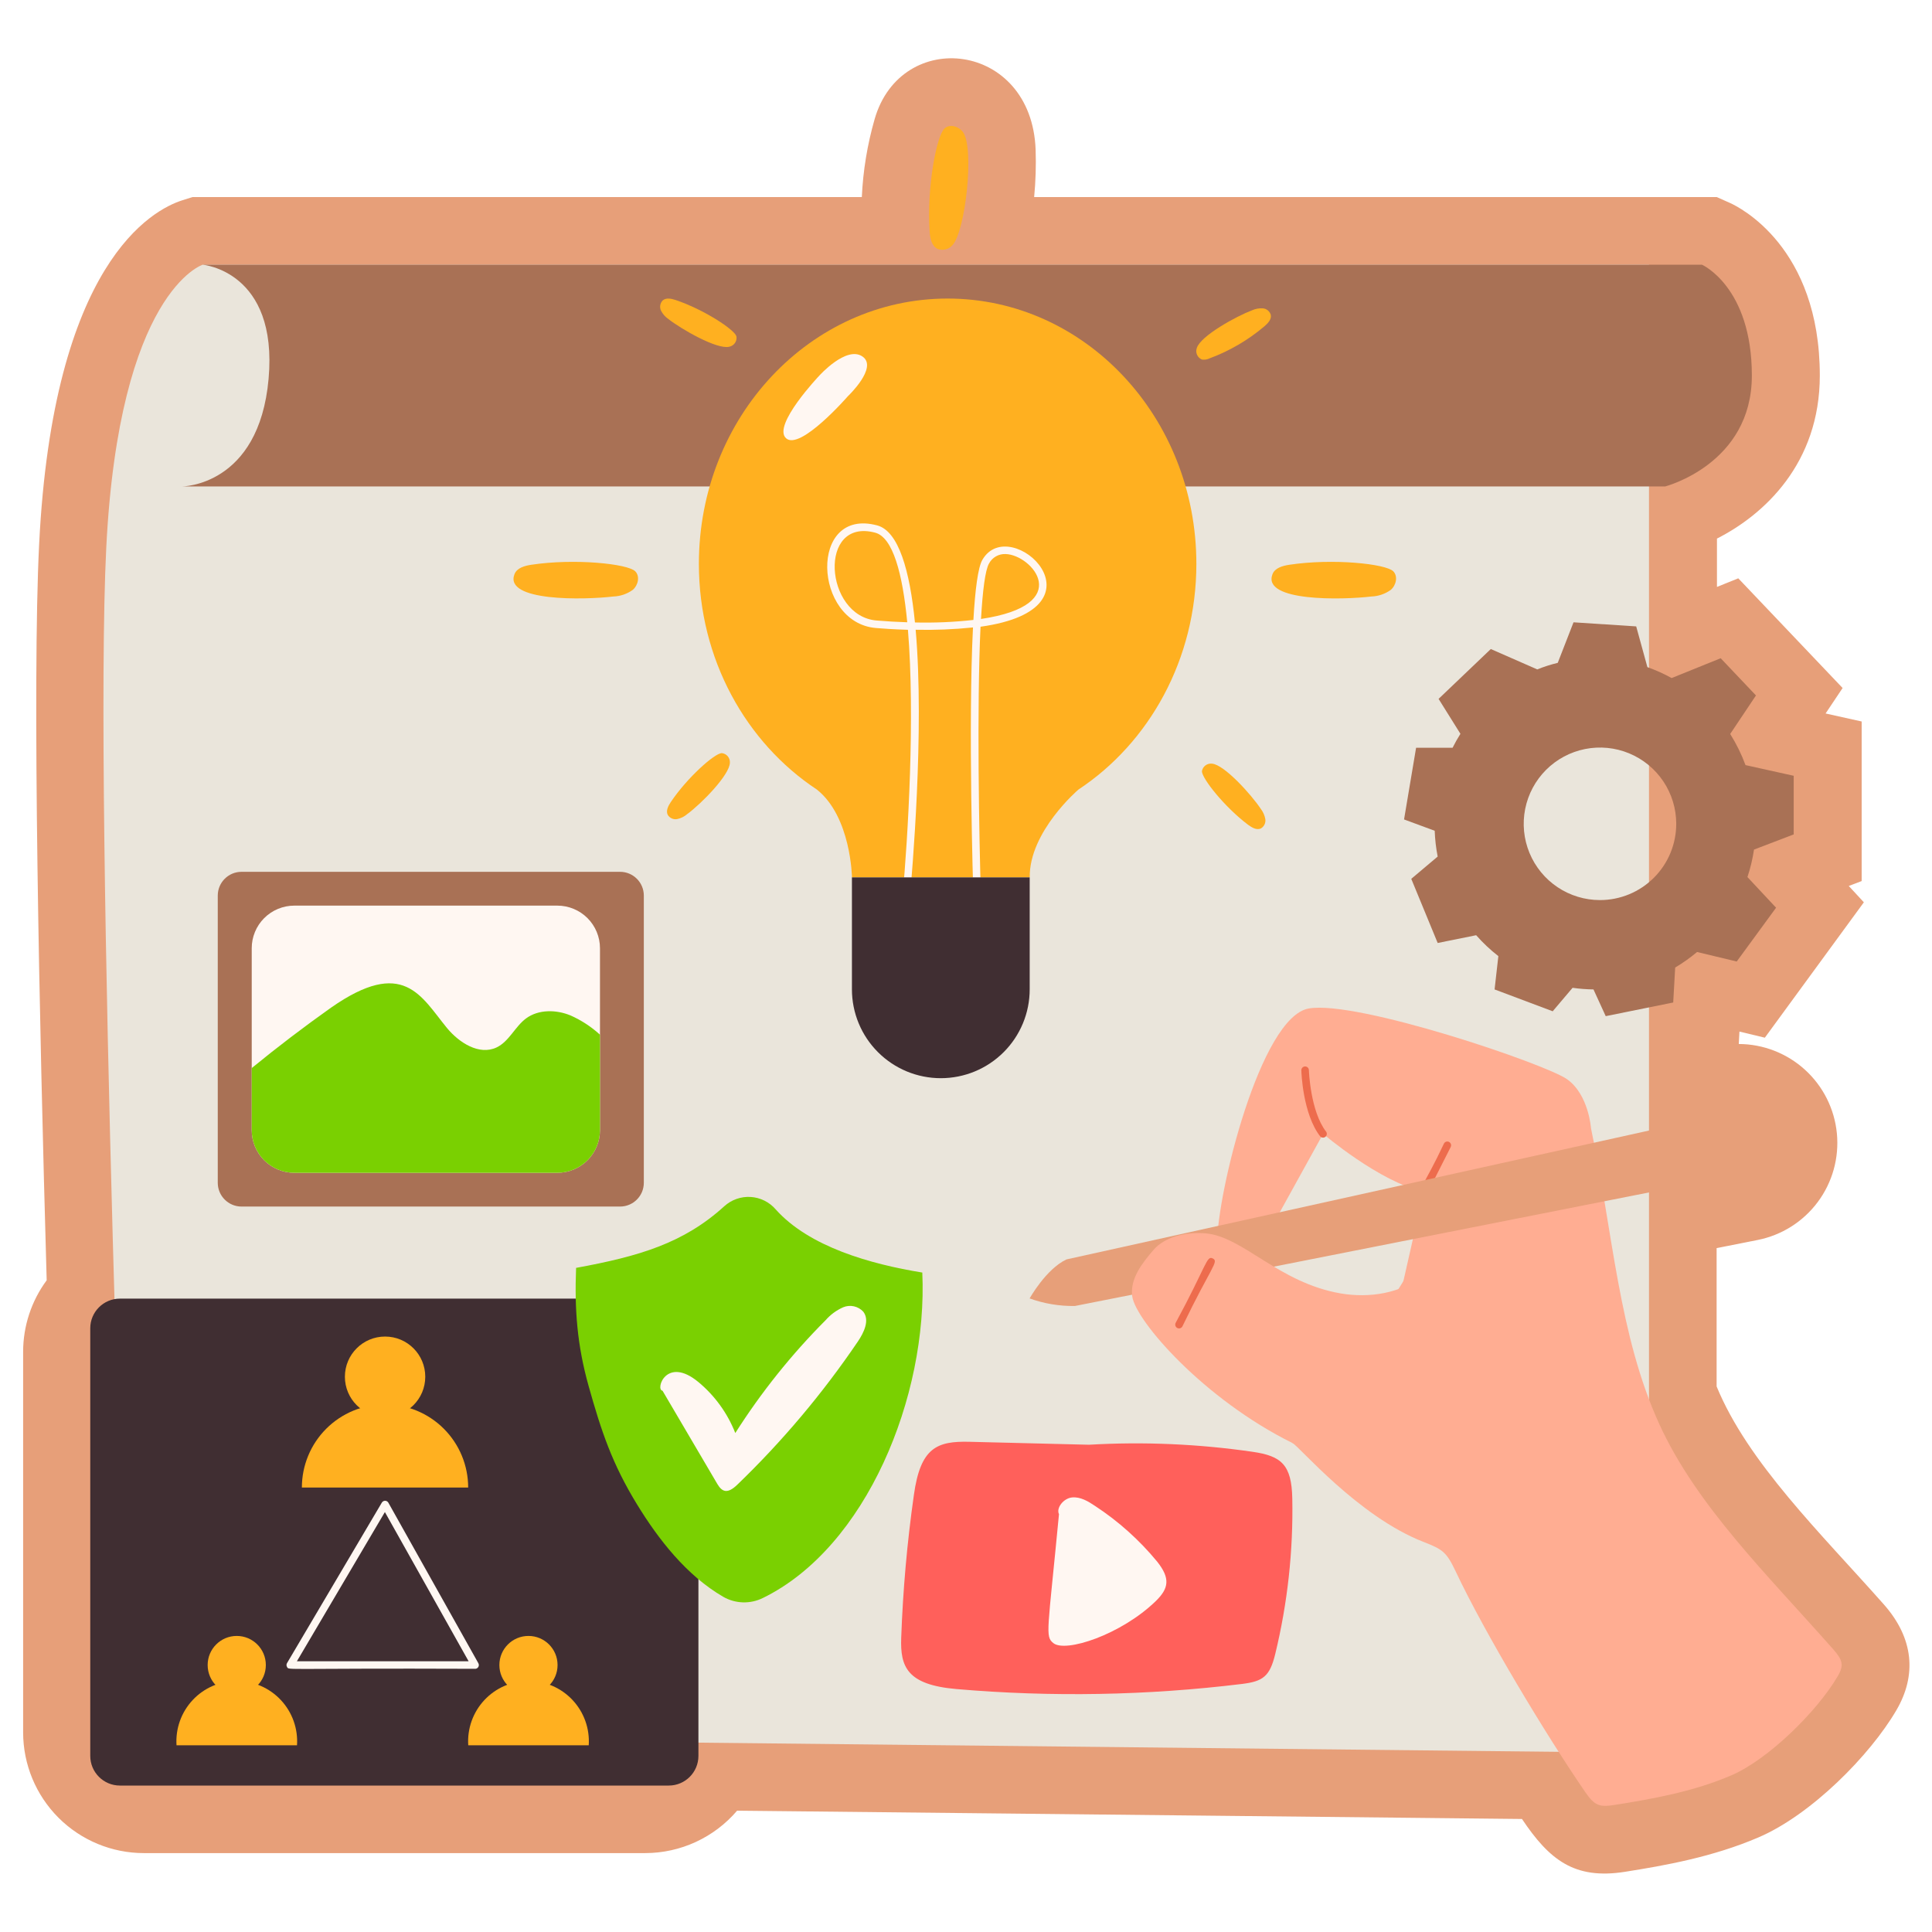
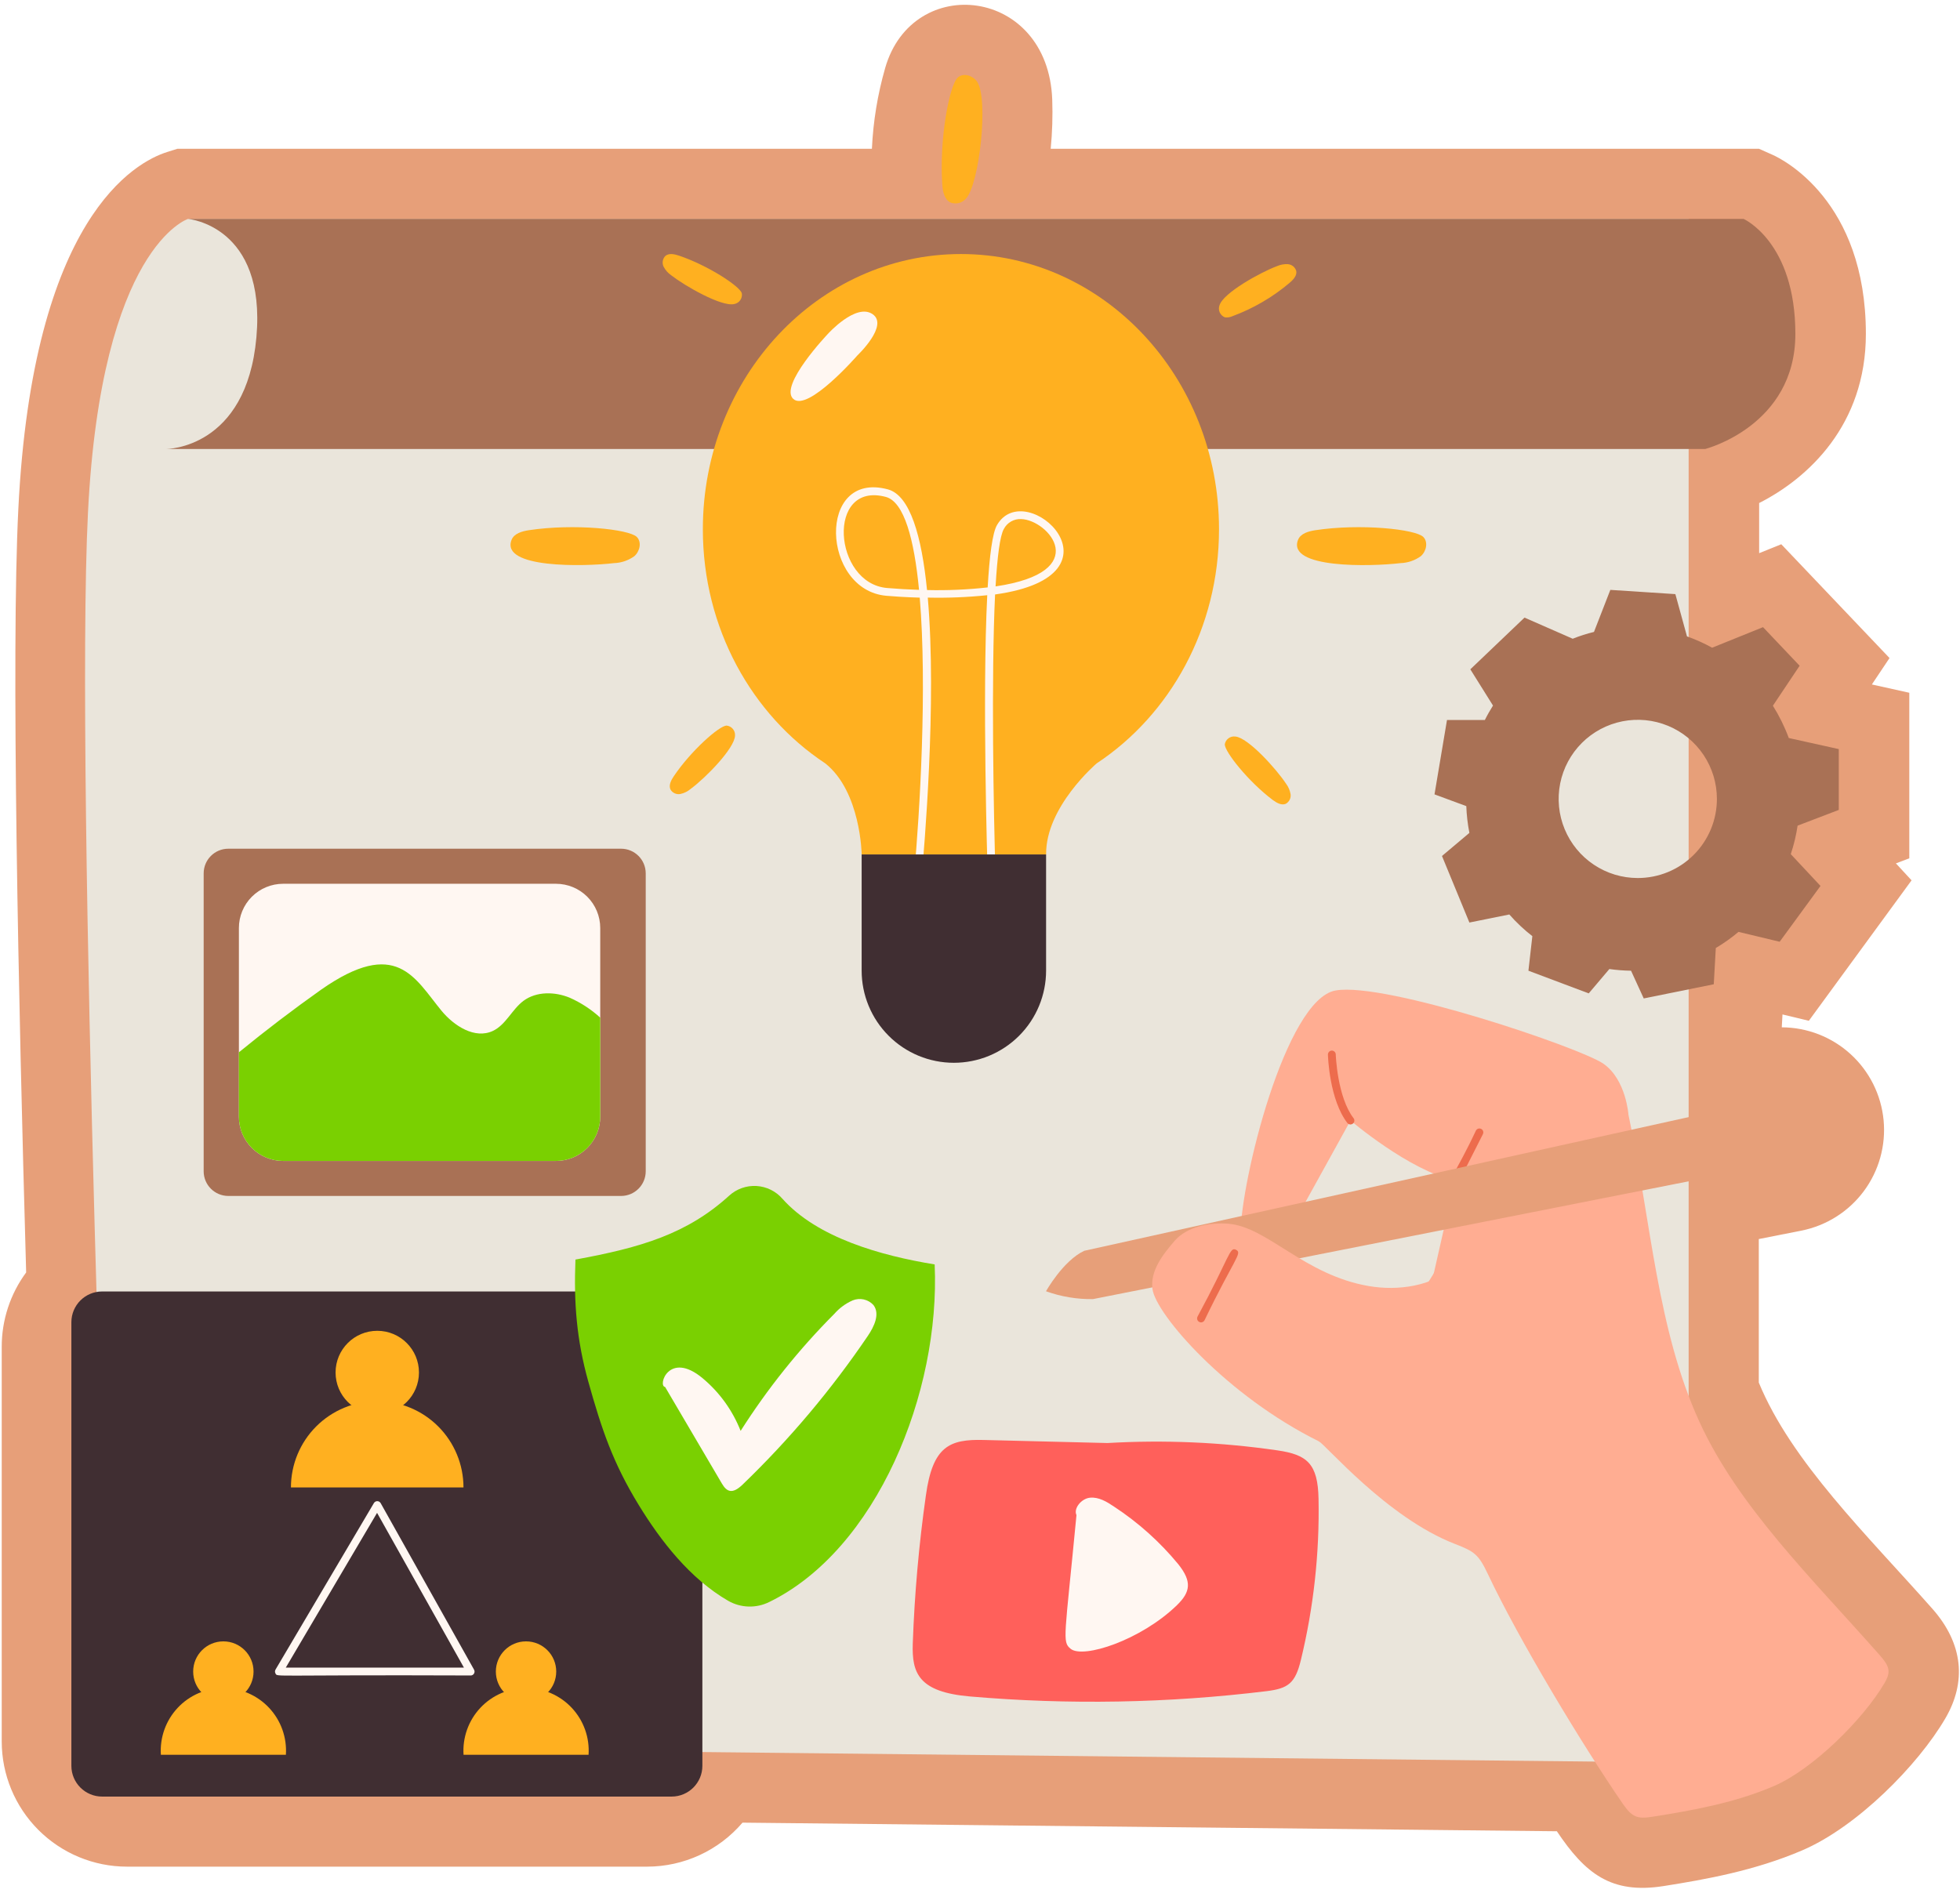
- <svg xmlns="http://www.w3.org/2000/svg" width="360" height="360" viewBox="0 0 360 360" fill="none">
-   <path d="M351.021 298.955C339.251 285.659 325.709 272.545 319.866 258.342V232.566L327.509 231.054C331.994 230.165 335.988 227.642 338.718 223.974C341.447 220.306 342.715 215.754 342.277 211.203C341.839 206.652 339.725 202.426 336.347 199.346C332.968 196.265 328.565 194.55 323.993 194.534L324.12 192.22L328.852 193.359L347.302 168.131L344.489 165.087L346.894 164.173V134.438L340.172 132.947L343.343 128.201L323.902 107.761L319.929 109.364V100.357C328.683 95.927 339.096 86.372 339.096 69.982C339.096 45.992 324.063 38.581 322.348 37.814L319.901 36.724H192.698C192.983 33.785 193.075 30.83 192.973 27.879C192.22 7.692 167.913 5.041 162.977 22.191C161.616 26.925 160.814 31.803 160.587 36.724H35.859L34.01 37.308C28.385 39.08 9.879 48.945 7.291 101.454C5.991 127.329 7.291 189.141 8.698 238.563C5.843 242.432 4.305 247.115 4.31 251.923V322.798C4.31 328.765 6.681 334.488 10.9 338.708C15.12 342.927 20.843 345.298 26.81 345.298H120.234C123.488 345.294 126.703 344.585 129.657 343.221C132.611 341.857 135.235 339.869 137.348 337.395L283.599 338.941C288.682 346.528 293.337 350.276 302.78 348.785C310.366 347.59 319.163 346.008 327.614 342.394C337.514 338.175 348.469 327.031 353.327 318.734C357.188 312.188 356.618 305.276 351.021 298.955Z" fill="#E79F79" />
-   <path d="M37.772 49.324C37.772 49.324 22.198 54.246 19.8 102.059C17.402 149.871 24.019 323.585 24.019 323.585L307.266 326.609V49.324H37.772Z" fill="#EAE5DB" />
-   <path d="M124.615 241.98H22.345C19.293 241.98 16.819 244.455 16.819 247.507V327.185C16.819 330.237 19.293 332.712 22.345 332.712H124.615C127.667 332.712 130.141 330.237 130.141 327.185V247.507C130.141 244.455 127.667 241.98 124.615 241.98Z" fill="#402E32" />
-   <path d="M115.537 162.45H45.007C42.56 162.45 40.577 164.433 40.577 166.88V220.395C40.577 222.841 42.56 224.824 45.007 224.824H115.537C117.984 224.824 119.967 222.841 119.967 220.395V166.88C119.967 164.433 117.984 162.45 115.537 162.45Z" fill="#A97155" />
-   <path d="M111.797 176.695V210.593C111.796 211.636 111.589 212.669 111.189 213.633C110.789 214.597 110.203 215.472 109.465 216.209C108.726 216.946 107.85 217.531 106.885 217.929C105.921 218.328 104.888 218.532 103.844 218.531H54.844C52.738 218.531 50.719 217.695 49.23 216.206C47.742 214.717 46.905 212.698 46.905 210.593V176.695C46.904 175.652 47.109 174.619 47.508 173.655C47.906 172.691 48.491 171.815 49.228 171.078C49.965 170.34 50.84 169.754 51.804 169.355C52.768 168.956 53.8 168.75 54.844 168.75H103.851C105.959 168.75 107.979 169.587 109.47 171.077C110.96 172.567 111.797 174.588 111.797 176.695V176.695Z" fill="#FFF7F2" />
-   <path d="M111.797 192.797V210.593C111.796 211.636 111.589 212.669 111.189 213.633C110.789 214.597 110.203 215.472 109.465 216.209C108.726 216.946 107.85 217.531 106.885 217.929C105.921 218.328 104.888 218.532 103.844 218.531H54.844C52.738 218.531 50.719 217.695 49.23 216.206C47.742 214.717 46.905 212.698 46.905 210.593V199.02C51.691 195.105 56.613 191.355 61.671 187.77C75.206 178.305 78.448 185.66 83.271 191.531C85.535 194.288 89.29 196.706 92.531 195.173C94.865 194.063 95.948 191.313 98.015 189.773C100.343 188.051 103.64 188.114 106.305 189.211C108.317 190.102 110.172 191.313 111.797 192.797Z" fill="#7AD001" />
-   <path d="M202.901 269.206L180.647 268.657C174.565 268.502 171.506 269.747 170.283 278.606C169.03 287.423 168.244 296.299 167.927 305.198C167.744 310.528 168.947 313.938 178.235 314.733C195.958 316.257 213.791 315.937 231.447 313.777C235.35 313.298 236.608 312.37 237.621 308.208C239.92 298.726 240.988 288.987 240.799 279.232C240.679 272.904 238.753 271.294 233.388 270.52C223.296 269.055 213.081 268.614 202.901 269.206Z" fill="#FF605B" />
-   <path d="M197.325 282.15C195.215 304.249 194.716 304.882 196.27 306.162C198.506 308.004 208.884 304.629 215.367 298.336C217.786 295.973 218.123 294.117 215.599 290.96C212.296 286.955 208.409 283.47 204.068 280.624C202.767 279.745 201.304 278.866 199.743 279.028C198.182 279.19 196.762 280.976 197.325 282.15V282.15Z" fill="#FFF7F2" />
-   <path d="M37.772 49.324C37.772 49.324 51.834 50.52 50.048 70.587C48.262 90.654 33.877 90.647 33.877 90.647H310.261C310.261 90.647 326.433 86.499 326.433 69.982C326.433 53.466 317.144 49.324 317.144 49.324H37.772Z" fill="#A97155" />
-   <path d="M71.754 264.023C75.89 264.023 79.242 260.671 79.242 256.535C79.242 252.399 75.89 249.047 71.754 249.047C67.618 249.047 64.266 252.399 64.266 256.535C64.266 260.671 67.618 264.023 71.754 264.023Z" fill="#FFB020" />
-   <path d="M87.251 277.179H56.25C56.25 275.144 56.651 273.13 57.429 271.25C58.208 269.37 59.349 267.662 60.788 266.223C62.227 264.785 63.935 263.644 65.814 262.865C67.694 262.086 69.709 261.686 71.743 261.686C73.778 261.686 75.793 262.086 77.672 262.865C79.552 263.644 81.26 264.785 82.699 266.223C84.138 267.662 85.279 269.37 86.057 271.25C86.836 273.13 87.237 275.144 87.237 277.179H87.251Z" fill="#FFB020" />
-   <path d="M44.114 315.675C47.108 315.675 49.535 313.248 49.535 310.254C49.535 307.26 47.108 304.833 44.114 304.833C41.12 304.833 38.693 307.26 38.693 310.254C38.693 313.248 41.12 315.675 44.114 315.675Z" fill="#FFB020" />
-   <path d="M55.343 325.209H32.892C32.791 323.673 33.005 322.132 33.523 320.681C34.041 319.231 34.852 317.903 35.904 316.778C36.956 315.654 38.228 314.757 39.641 314.145C41.054 313.532 42.578 313.216 44.118 313.216C45.658 313.216 47.181 313.532 48.594 314.145C50.007 314.757 51.279 315.654 52.331 316.778C53.384 317.903 54.194 319.231 54.712 320.681C55.23 322.132 55.445 323.673 55.343 325.209Z" fill="#FFB020" />
-   <path d="M98.472 315.675C101.466 315.675 103.893 313.248 103.893 310.254C103.893 307.26 101.466 304.833 98.472 304.833C95.478 304.833 93.051 307.26 93.051 310.254C93.051 313.248 95.478 315.675 98.472 315.675Z" fill="#FFB020" />
-   <path d="M109.687 325.209H87.251C87.149 323.673 87.364 322.132 87.882 320.681C88.4 319.231 89.21 317.903 90.262 316.778C91.315 315.654 92.587 314.757 94 314.145C95.412 313.532 96.936 313.216 98.476 313.216C100.016 313.216 101.54 313.532 102.953 314.145C104.365 314.757 105.637 315.654 106.69 316.778C107.742 317.903 108.552 319.231 109.07 320.681C109.589 322.132 109.803 323.673 109.701 325.209H109.687Z" fill="#FFB020" />
-   <path d="M88.523 310.957C52.383 310.816 53.866 311.281 53.48 310.606C53.418 310.499 53.385 310.377 53.385 310.254C53.385 310.131 53.418 310.009 53.48 309.902L71.149 279.991C71.212 279.885 71.301 279.798 71.409 279.737C71.516 279.677 71.638 279.646 71.761 279.647C71.884 279.648 72.005 279.682 72.111 279.745C72.217 279.808 72.305 279.898 72.365 280.005L89.135 309.916C89.195 310.023 89.226 310.144 89.225 310.267C89.224 310.389 89.191 310.51 89.129 310.616C89.067 310.721 88.979 310.809 88.873 310.87C88.766 310.932 88.646 310.964 88.523 310.964V310.957ZM55.322 309.551H87.321L71.719 281.749L55.322 309.551Z" fill="#FFF7F2" />
-   <path d="M179.437 24.609C178.664 23.562 177.025 23.041 176.034 23.906C174.515 25.179 172.666 34.966 173.222 43.123C173.306 44.374 173.58 45.837 174.712 46.385C175.189 46.564 175.71 46.593 176.204 46.467C176.698 46.341 177.142 46.067 177.475 45.682C179.887 43.151 181.624 27.605 179.437 24.609Z" fill="#FFB020" />
-   <path d="M255.529 111.15C256.838 111.106 258.104 110.673 259.165 109.905C260.149 109.055 260.529 107.381 259.615 106.453C258.208 105.047 248.322 104.013 240.236 105.237C238.992 105.427 237.558 105.82 237.108 106.995C235.132 112.134 250.108 111.797 255.529 111.15Z" fill="#FFB020" />
-   <path d="M114.279 111.15C115.589 111.107 116.858 110.673 117.921 109.905C118.905 109.055 119.285 107.381 118.371 106.453C116.965 105.047 107.072 104.013 98.986 105.237C97.748 105.427 96.314 105.82 95.864 106.995C93.888 112.113 108.822 111.797 114.279 111.15Z" fill="#FFB020" />
-   <path d="M135.879 64.61C136.313 64.526 136.698 64.275 136.949 63.911C137.2 63.547 137.298 63.098 137.222 62.663C136.814 61.383 131.161 57.677 125.901 55.906C125.093 55.638 124.101 55.427 123.469 55.997C123.232 56.249 123.078 56.567 123.026 56.908C122.975 57.25 123.029 57.599 123.18 57.909C123.503 58.522 123.968 59.048 124.537 59.442C126.935 61.32 133.594 65.166 135.879 64.61Z" fill="#FFB020" />
-   <path d="M223.01 64.842C222.858 65.257 222.874 65.716 223.056 66.119C223.237 66.522 223.569 66.839 223.98 67.001C224.448 67.064 224.924 66.99 225.351 66.79C229.096 65.403 232.57 63.373 235.617 60.792C236.264 60.237 236.953 59.498 236.798 58.683C236.703 58.35 236.509 58.053 236.242 57.834C235.974 57.614 235.646 57.481 235.3 57.452C234.61 57.412 233.92 57.54 233.29 57.825C230.442 58.887 223.713 62.578 223.01 64.842Z" fill="#FFB020" />
-   <path d="M225.85 142.298C225.414 142.242 224.973 142.356 224.62 142.619C224.267 142.881 224.03 143.271 223.959 143.705C223.959 145.041 228.136 150.349 232.565 153.689C233.268 154.202 234.119 154.709 234.9 154.392C235.205 154.228 235.453 153.974 235.61 153.665C235.767 153.356 235.826 153.006 235.779 152.663C235.664 151.979 235.387 151.332 234.97 150.778C233.163 148.05 228.129 142.488 225.85 142.298Z" fill="#FFB020" />
-   <path d="M136.005 142.137C136.037 141.696 135.895 141.26 135.61 140.923C135.325 140.585 134.919 140.372 134.48 140.33C133.137 140.386 128.074 144.865 124.98 149.47C124.509 150.173 124.045 151.08 124.425 151.84C124.604 152.136 124.871 152.37 125.188 152.509C125.505 152.649 125.857 152.688 126.197 152.62C126.874 152.475 127.505 152.163 128.032 151.713C130.781 149.688 135.942 144.387 136.005 142.137Z" fill="#FFB020" />
-   <path d="M222.926 105.068C222.926 77.766 202.176 55.631 176.576 55.631C150.975 55.631 130.226 77.766 130.226 105.068C130.226 122.836 139.022 138.41 152.212 147.122C158.597 152.198 158.751 163.484 158.751 163.484H191.876C191.763 154.948 200.953 147.122 200.953 147.122C214.137 138.41 222.926 122.836 222.926 105.068Z" fill="#FFB020" />
-   <path d="M168.848 168.005H168.785C168.6 167.987 168.429 167.896 168.31 167.752C168.191 167.609 168.135 167.424 168.152 167.238C169.2 155.988 170.522 133.425 169.179 117.352C166.458 117.274 164.257 117.113 163.216 117.021C151.516 116.044 150.637 94.458 163.455 97.903C167.456 98.979 169.53 106.341 170.487 115.988C174.124 116.077 177.762 115.919 181.378 115.516C181.702 109.891 182.229 105.729 183.052 104.316C188.241 95.358 207.338 113.351 182.707 116.782C182.004 131.611 182.433 156.073 182.791 167.28C182.791 167.467 182.717 167.646 182.585 167.778C182.454 167.91 182.275 167.984 182.088 167.984C181.902 167.984 181.723 167.91 181.591 167.778C181.459 167.646 181.385 167.467 181.385 167.28C181.329 165.558 180.387 135.014 181.301 116.916C177.753 117.282 174.186 117.426 170.62 117.345C172.287 136.329 169.917 162.935 169.538 167.33C169.53 167.509 169.455 167.679 169.327 167.804C169.199 167.929 169.028 168.001 168.848 168.005V168.005ZM163.329 115.622C165.22 115.784 167.14 115.889 169.052 115.952C168.18 106.868 166.38 100.146 163.09 99.26C152.36 96.384 153.605 114.806 163.329 115.622V115.622ZM184.282 105.019C183.579 106.242 183.101 110.074 182.798 115.334C200.482 112.725 192.277 103.38 187.404 103.24C186.768 103.205 186.135 103.354 185.581 103.669C185.027 103.985 184.576 104.453 184.282 105.019Z" fill="#FFF7F2" />
-   <path d="M152.677 69.982C152.677 69.982 143.846 79.27 146.468 81.661C149.091 84.052 157.992 73.828 157.992 73.828C157.992 73.828 163.688 68.442 160.692 66.417C157.697 64.392 152.677 69.982 152.677 69.982Z" fill="#FFF7F2" />
-   <path d="M158.745 163.484V184.345C158.745 186.52 159.173 188.673 160.005 190.682C160.837 192.691 162.057 194.516 163.595 196.054C165.132 197.592 166.958 198.811 168.966 199.644C170.975 200.476 173.129 200.904 175.303 200.904C177.478 200.905 179.632 200.477 181.642 199.646C183.652 198.814 185.478 197.594 187.016 196.057C188.555 194.519 189.775 192.693 190.608 190.684C191.44 188.674 191.869 186.52 191.869 184.345V163.484H158.745Z" fill="#402E32" />
-   <path d="M334.23 155.482V144.556L325.251 142.566C324.501 140.539 323.544 138.596 322.397 136.765L327.199 129.586L320.625 122.653L311.484 126.345C310.037 125.545 308.528 124.866 306.97 124.313L304.882 116.719L293.203 115.959L290.264 123.511C288.963 123.825 287.687 124.234 286.446 124.734L277.79 120.938L268.059 130.226L272.13 136.737C271.603 137.581 271.111 138.438 270.668 139.331H263.868L261.625 152.691L267.335 154.8C267.394 156.415 267.579 158.023 267.89 159.609L262.968 163.758L267.89 175.711L275.062 174.263C276.313 175.69 277.697 176.994 279.197 178.158L278.493 184.366L289.322 188.437L293.027 184.064C294.318 184.247 295.619 184.348 296.922 184.366L299.201 189.345L311.779 186.799L312.145 180.288C313.58 179.434 314.944 178.465 316.223 177.391L323.613 179.163L330.947 169.137L325.61 163.427C326.166 161.76 326.575 160.047 326.833 158.309L334.23 155.482ZM298.125 167.716C295.315 167.715 292.568 166.881 290.233 165.319C287.897 163.757 286.077 161.537 285.002 158.941C283.927 156.345 283.646 153.488 284.195 150.732C284.744 147.976 286.097 145.445 288.084 143.458C290.071 141.471 292.602 140.118 295.358 139.57C298.114 139.021 300.97 139.302 303.567 140.376C306.163 141.451 308.382 143.271 309.944 145.607C311.506 147.943 312.341 150.689 312.342 153.499C312.343 155.367 311.976 157.216 311.262 158.941C310.547 160.666 309.5 162.234 308.18 163.554C306.859 164.875 305.292 165.922 303.567 166.636C301.841 167.35 299.992 167.717 298.125 167.716Z" fill="#A97155" />
-   <path d="M134.958 224.768C127.392 231.645 119.144 234.091 107.346 236.25C107.036 244.076 107.557 250.678 109.666 258.216C112.057 266.752 114.082 272.784 118.715 280.343C122.674 286.812 127.919 293.576 134.789 297.556C135.904 298.189 137.158 298.54 138.44 298.576C139.722 298.613 140.994 298.335 142.143 297.766C161.458 288.345 172.898 260.156 171.858 237.122C162.183 235.547 150.764 232.327 144.527 225.338C143.943 224.662 143.229 224.11 142.428 223.715C141.626 223.319 140.754 223.088 139.862 223.035C138.971 222.982 138.077 223.108 137.235 223.406C136.392 223.703 135.618 224.166 134.958 224.768Z" fill="#7AD001" />
-   <path d="M123.448 259.137L133.657 276.504C134.494 277.91 135.464 278.501 137.362 276.673C145.772 268.574 153.312 259.619 159.862 249.954C160.987 248.288 162.084 246.009 160.861 244.413C160.395 243.909 159.786 243.56 159.116 243.413C158.446 243.266 157.747 243.328 157.113 243.591C155.862 244.145 154.746 244.966 153.844 245.995C147.486 252.374 141.842 259.425 137.011 267.026C135.559 263.334 133.199 260.069 130.148 257.534C124.144 252.57 122.063 258.968 123.448 259.137Z" fill="#FFF7F2" />
-   <path d="M296.458 210.234C300.544 229.577 301.598 248.794 309.213 265.416C316.16 280.582 329.231 293.33 341.557 307.28C343.322 309.277 343.666 310.275 342.422 312.356C338.618 318.853 329.54 327.825 322.615 330.806C315.689 333.788 308.208 335.166 300.776 336.333C298.069 336.762 297.119 336.452 295.404 333.949C288.14 323.402 276.715 304.418 271.237 292.795C269.522 289.167 268.79 288.689 265.261 287.318C253.026 282.565 242.015 269.409 240.792 268.854C241.495 260.466 249.778 254.327 255.115 247.816C270.604 228.98 268.636 210.607 296.458 210.234Z" fill="#FFAD92" />
-   <path d="M296.459 210.234C296.459 210.234 296.037 203.955 291.994 201.094C287.951 198.232 252.844 186.328 243.858 187.917C234.872 189.506 226.793 222.279 226.793 231.708C226.793 241.137 235.266 241.812 238.106 226.54L246.544 211.268C246.544 211.268 257.055 220.254 265.275 222.054L260.241 244.287L296.459 210.234Z" fill="#FFAD92" />
-   <path d="M246.002 211.753C242.754 207.577 242.487 199.8 242.487 199.441C242.481 199.255 242.55 199.074 242.678 198.938C242.806 198.802 242.982 198.723 243.169 198.717C243.355 198.712 243.536 198.78 243.672 198.908C243.808 199.036 243.887 199.213 243.893 199.399C243.893 199.477 244.153 207.077 247.113 210.888C247.212 211.036 247.251 211.215 247.223 211.39C247.195 211.565 247.102 211.724 246.963 211.833C246.823 211.942 246.647 211.995 246.47 211.98C246.294 211.965 246.129 211.884 246.009 211.753H246.002Z" fill="#ED6C4D" />
-   <path d="M264.965 222.729C263.791 222.131 265.394 220.908 269.058 213.089C269.1 213.006 269.157 212.933 269.228 212.873C269.298 212.812 269.38 212.766 269.468 212.738C269.556 212.709 269.649 212.698 269.742 212.705C269.834 212.712 269.924 212.738 270.007 212.78C270.089 212.822 270.163 212.88 270.223 212.95C270.284 213.02 270.329 213.102 270.358 213.19C270.387 213.278 270.398 213.371 270.391 213.464C270.384 213.556 270.358 213.646 270.316 213.729L265.915 222.419C265.873 222.502 265.815 222.576 265.745 222.637C265.674 222.697 265.593 222.743 265.504 222.772C265.416 222.801 265.323 222.812 265.231 222.804C265.138 222.797 265.048 222.771 264.965 222.729Z" fill="#ED6C4D" />
-   <path d="M198.717 234.675L322.671 207.253C323.451 207.08 324.258 207.069 325.042 207.221C325.826 207.372 326.57 207.683 327.229 208.134C327.888 208.585 328.448 209.166 328.873 209.842C329.299 210.517 329.581 211.273 329.702 212.062C329.932 213.549 329.578 215.067 328.715 216.299C327.851 217.531 326.545 218.381 325.069 218.672L200.292 243.352C197.418 243.395 194.559 242.918 191.854 241.945C191.854 241.945 194.899 236.475 198.717 234.675Z" fill="#E79F79" />
-   <path d="M214.973 232.868C212.815 235.364 210.516 238.31 210.98 241.58C211.634 246.136 224.283 260.698 240.82 268.882C244.708 270.809 246.073 270 247.901 267.75C255.305 258.652 262.947 249.068 265.289 237.579C261.07 241.01 255.178 241.924 249.82 241.01C238.275 239.027 231.68 230.463 224.712 229.823C221.119 229.507 217.097 230.414 214.973 232.868Z" fill="#FFAD92" />
-   <path d="M219.072 246.488C224.922 235.666 224.81 233.902 225.991 234.499C227.172 235.097 225.668 236.053 220.324 247.156C220.235 247.322 220.084 247.445 219.904 247.5C219.724 247.555 219.53 247.536 219.364 247.447C219.198 247.359 219.074 247.208 219.019 247.028C218.965 246.848 218.984 246.654 219.072 246.488Z" fill="#ED6C4D" />
+ <svg xmlns="http://www.w3.org/2000/svg" width="352" height="340" viewBox="0 0 352 340" fill="none">
+   <path d="M347.021 288.955C335.251 275.659 321.709 262.545 315.866 248.342V222.566L323.509 221.054C327.994 220.165 331.988 217.642 334.718 213.974C337.447 210.306 338.715 205.754 338.277 201.203C337.839 196.652 335.725 192.426 332.347 189.346C328.968 186.265 324.565 184.55 319.993 184.534L320.12 182.22L324.852 183.359L343.302 158.131L340.489 155.087L342.894 154.173V124.438L336.172 122.947L339.343 118.201L319.902 97.761L315.929 99.364V90.357C324.683 85.927 335.096 76.372 335.096 59.982C335.096 35.992 320.063 28.581 318.348 27.814L315.901 26.724H188.698C188.983 23.785 189.075 20.83 188.973 17.879C188.22 -2.308 163.913 -4.959 158.977 12.191C157.616 16.925 156.814 21.803 156.587 26.724H31.859L30.01 27.308C24.385 29.08 5.879 38.945 3.291 91.454C1.991 117.329 3.291 179.141 4.698 228.563C1.843 232.432 0.305 237.115 0.31 241.923V312.798C0.31 318.765 2.681 324.488 6.9 328.708C11.12 332.927 16.843 335.298 22.81 335.298H116.234C119.488 335.294 122.703 334.585 125.657 333.221C128.611 331.857 131.235 329.869 133.348 327.395L279.599 328.941C284.682 336.528 289.337 340.276 298.78 338.785C306.366 337.59 315.163 336.008 323.614 332.394C333.514 328.175 344.469 317.031 349.327 308.734C353.188 302.188 352.618 295.276 347.021 288.955Z" fill="#E79F79" />
+   <path d="M33.772 39.324C33.772 39.324 18.198 44.246 15.8 92.059C13.402 139.871 20.019 313.585 20.019 313.585L303.266 316.609V39.324H33.772Z" fill="#EAE5DB" />
+   <path d="M120.615 231.98H18.345C15.293 231.98 12.819 234.455 12.819 237.507V317.185C12.819 320.237 15.293 322.712 18.345 322.712H120.615C123.667 322.712 126.141 320.237 126.141 317.185V237.507C126.141 234.455 123.667 231.98 120.615 231.98Z" fill="#402E32" />
+   <path d="M111.537 152.45H41.007C38.56 152.45 36.577 154.433 36.577 156.88V210.395C36.577 212.841 38.56 214.824 41.007 214.824H111.537C113.984 214.824 115.967 212.841 115.967 210.395V156.88C115.967 154.433 113.984 152.45 111.537 152.45Z" fill="#A97155" />
+   <path d="M107.797 166.695V200.593C107.796 201.636 107.589 202.669 107.189 203.633C106.789 204.597 106.203 205.472 105.465 206.209C104.726 206.946 103.85 207.531 102.885 207.929C101.921 208.328 100.888 208.532 99.844 208.531H50.844C48.738 208.531 46.719 207.695 45.23 206.206C43.742 204.717 42.905 202.698 42.905 200.593V166.695C42.904 165.652 43.109 164.619 43.508 163.655C43.906 162.691 44.491 161.815 45.228 161.078C45.965 160.34 46.84 159.754 47.804 159.355C48.768 158.956 49.8 158.75 50.844 158.75H99.851C101.959 158.75 103.979 159.587 105.47 161.077C106.96 162.567 107.797 164.588 107.797 166.695Z" fill="#FFF7F2" />
+   <path d="M107.797 182.797V200.593C107.796 201.636 107.589 202.669 107.189 203.633C106.789 204.597 106.203 205.472 105.465 206.209C104.726 206.946 103.85 207.531 102.885 207.929C101.921 208.328 100.888 208.532 99.844 208.531H50.844C48.738 208.531 46.719 207.695 45.23 206.206C43.742 204.717 42.905 202.698 42.905 200.593V189.02C47.691 185.105 52.613 181.355 57.671 177.77C71.206 168.305 74.448 175.66 79.271 181.531C81.535 184.288 85.29 186.706 88.531 185.173C90.865 184.063 91.948 181.313 94.015 179.773C96.343 178.051 99.641 178.114 102.305 179.211C104.317 180.102 106.172 181.313 107.797 182.797Z" fill="#7AD001" />
+   <path d="M198.901 259.206L176.647 258.657C170.565 258.502 167.506 259.747 166.283 268.606C165.03 277.423 164.244 286.299 163.927 295.198C163.744 300.528 164.947 303.938 174.235 304.733C191.958 306.257 209.791 305.937 227.447 303.777C231.35 303.298 232.608 302.37 233.621 298.208C235.92 288.726 236.988 278.987 236.799 269.232C236.679 262.904 234.753 261.294 229.388 260.52C219.296 259.055 209.081 258.614 198.901 259.206Z" fill="#FF605B" />
+   <path d="M193.325 272.15C191.215 294.249 190.716 294.882 192.27 296.162C194.506 298.004 204.884 294.629 211.367 288.336C213.786 285.973 214.123 284.117 211.599 280.96C208.296 276.955 204.409 273.47 200.068 270.624C198.767 269.745 197.304 268.866 195.743 269.028C194.182 269.19 192.762 270.976 193.325 272.15Z" fill="#FFF7F2" />
+   <path d="M33.772 39.324C33.772 39.324 47.834 40.52 46.048 60.587C44.262 80.654 29.877 80.647 29.877 80.647H306.261C306.261 80.647 322.433 76.499 322.433 59.982C322.433 43.466 313.144 39.324 313.144 39.324H33.772Z" fill="#A97155" />
+   <path d="M67.754 254.023C71.89 254.023 75.242 250.671 75.242 246.535C75.242 242.399 71.89 239.047 67.754 239.047C63.618 239.047 60.266 242.399 60.266 246.535C60.266 250.671 63.618 254.023 67.754 254.023Z" fill="#FFB020" />
+   <path d="M83.251 267.179H52.25C52.25 265.144 52.651 263.13 53.429 261.25C54.208 259.37 55.349 257.662 56.788 256.223C58.227 254.785 59.935 253.644 61.814 252.865C63.694 252.086 65.709 251.686 67.743 251.686C69.778 251.686 71.793 252.086 73.672 252.865C75.552 253.644 77.26 254.785 78.699 256.223C80.138 257.662 81.279 259.37 82.057 261.25C82.836 263.13 83.237 265.144 83.237 267.179H83.251Z" fill="#FFB020" />
+   <path d="M40.114 305.675C43.108 305.675 45.535 303.248 45.535 300.254C45.535 297.26 43.108 294.833 40.114 294.833C37.12 294.833 34.693 297.26 34.693 300.254C34.693 303.248 37.12 305.675 40.114 305.675Z" fill="#FFB020" />
+   <path d="M51.343 315.209H28.892C28.791 313.673 29.005 312.132 29.523 310.681C30.041 309.231 30.852 307.903 31.904 306.778C32.956 305.654 34.228 304.757 35.641 304.145C37.054 303.532 38.578 303.216 40.118 303.216C41.658 303.216 43.181 303.532 44.594 304.145C46.007 304.757 47.279 305.654 48.331 306.778C49.384 307.903 50.194 309.231 50.712 310.681C51.23 312.132 51.445 313.673 51.343 315.209Z" fill="#FFB020" />
+   <path d="M94.472 305.675C97.466 305.675 99.894 303.248 99.894 300.254C99.894 297.26 97.466 294.833 94.472 294.833C91.478 294.833 89.051 297.26 89.051 300.254C89.051 303.248 91.478 305.675 94.472 305.675Z" fill="#FFB020" />
+   <path d="M105.687 315.209H83.251C83.149 313.673 83.364 312.132 83.882 310.681C84.4 309.231 85.21 307.903 86.262 306.778C87.315 305.654 88.587 304.757 90 304.145C91.412 303.532 92.936 303.216 94.476 303.216C96.016 303.216 97.54 303.532 98.953 304.145C100.365 304.757 101.637 305.654 102.69 306.778C103.742 307.903 104.552 309.231 105.07 310.681C105.589 312.132 105.803 313.673 105.701 315.209H105.687Z" fill="#FFB020" />
+   <path d="M84.523 300.957C48.383 300.816 49.866 301.281 49.48 300.606C49.418 300.499 49.385 300.377 49.385 300.254C49.385 300.131 49.418 300.009 49.48 299.902L67.149 269.991C67.212 269.885 67.301 269.798 67.409 269.737C67.516 269.677 67.638 269.646 67.761 269.647C67.884 269.648 68.005 269.682 68.111 269.745C68.217 269.808 68.305 269.898 68.365 270.005L85.135 299.916C85.195 300.023 85.226 300.144 85.225 300.267C85.224 300.389 85.191 300.51 85.129 300.616C85.067 300.721 84.979 300.809 84.873 300.87C84.766 300.932 84.646 300.964 84.523 300.964V300.957ZM51.322 299.551H83.321L67.719 271.749L51.322 299.551Z" fill="#FFF7F2" />
+   <path d="M175.437 14.609C174.664 13.562 173.025 13.041 172.034 13.906C170.515 15.179 168.666 24.966 169.222 33.123C169.306 34.374 169.58 35.837 170.712 36.385C171.189 36.564 171.71 36.593 172.204 36.467C172.698 36.341 173.142 36.067 173.475 35.682C175.887 33.151 177.624 17.605 175.437 14.609Z" fill="#FFB020" />
+   <path d="M251.529 101.15C252.838 101.106 254.104 100.673 255.165 99.906C256.149 99.055 256.529 97.381 255.615 96.453C254.208 95.047 244.322 94.013 236.236 95.237C234.992 95.427 233.558 95.82 233.108 96.995C231.132 102.134 246.108 101.797 251.529 101.15Z" fill="#FFB020" />
+   <path d="M110.279 101.15C111.589 101.107 112.858 100.673 113.921 99.906C114.905 99.055 115.285 97.381 114.371 96.453C112.965 95.047 103.072 94.013 94.986 95.237C93.748 95.427 92.314 95.82 91.864 96.995C89.888 102.113 104.822 101.797 110.279 101.15Z" fill="#FFB020" />
+   <path d="M131.879 54.61C132.313 54.526 132.698 54.275 132.949 53.911C133.2 53.547 133.298 53.098 133.222 52.663C132.814 51.383 127.161 47.677 121.901 45.906C121.093 45.638 120.101 45.427 119.469 45.997C119.232 46.249 119.078 46.567 119.026 46.908C118.975 47.25 119.029 47.599 119.18 47.909C119.503 48.522 119.968 49.048 120.537 49.442C122.935 51.32 129.594 55.166 131.879 54.61Z" fill="#FFB020" />
+   <path d="M219.01 54.842C218.858 55.258 218.874 55.716 219.056 56.119C219.237 56.522 219.569 56.839 219.98 57.001C220.448 57.063 220.924 56.99 221.351 56.79C225.096 55.403 228.57 53.373 231.617 50.792C232.264 50.237 232.953 49.498 232.798 48.683C232.703 48.35 232.509 48.053 232.242 47.834C231.974 47.614 231.646 47.481 231.3 47.452C230.61 47.412 229.92 47.54 229.29 47.825C226.442 48.887 219.713 52.578 219.01 54.842Z" fill="#FFB020" />
+   <path d="M221.85 132.298C221.414 132.242 220.973 132.356 220.62 132.619C220.267 132.881 220.03 133.271 219.959 133.705C219.959 135.041 224.136 140.349 228.565 143.689C229.268 144.202 230.119 144.709 230.9 144.392C231.205 144.228 231.453 143.974 231.61 143.665C231.767 143.356 231.826 143.006 231.779 142.663C231.664 141.979 231.387 141.332 230.97 140.778C229.163 138.05 224.129 132.488 221.85 132.298Z" fill="#FFB020" />
+   <path d="M132.005 132.137C132.037 131.696 131.895 131.26 131.61 130.923C131.325 130.585 130.919 130.372 130.48 130.33C129.137 130.386 124.074 134.865 120.98 139.47C120.509 140.173 120.045 141.08 120.425 141.84C120.604 142.136 120.871 142.37 121.188 142.509C121.505 142.649 121.857 142.688 122.197 142.62C122.874 142.475 123.505 142.163 124.032 141.713C126.781 139.688 131.942 134.387 132.005 132.137Z" fill="#FFB020" />
+   <path d="M218.926 95.068C218.926 67.766 198.176 45.631 172.576 45.631C146.975 45.631 126.226 67.766 126.226 95.068C126.226 112.836 135.022 128.41 148.212 137.122C154.597 142.198 154.751 153.484 154.751 153.484H187.876C187.763 144.948 196.953 137.122 196.953 137.122C210.137 128.41 218.926 112.836 218.926 95.068Z" fill="#FFB020" />
+   <path d="M164.848 158.005H164.785C164.6 157.987 164.429 157.896 164.31 157.752C164.191 157.609 164.135 157.424 164.152 157.238C165.2 145.988 166.522 123.425 165.179 107.352C162.458 107.274 160.257 107.113 159.216 107.021C147.516 106.044 146.637 84.458 159.455 87.903C163.456 88.979 165.53 96.341 166.487 105.988C170.124 106.077 173.762 105.919 177.378 105.516C177.702 99.891 178.229 95.729 179.052 94.316C184.241 85.358 203.338 103.351 178.707 106.782C178.004 121.611 178.433 146.073 178.791 157.28C178.791 157.467 178.717 157.646 178.585 157.778C178.454 157.91 178.275 157.984 178.088 157.984C177.902 157.984 177.723 157.91 177.591 157.778C177.459 157.646 177.385 157.467 177.385 157.28C177.329 155.558 176.387 125.014 177.301 106.916C173.753 107.282 170.186 107.426 166.62 107.345C168.287 126.329 165.917 152.935 165.538 157.33C165.53 157.509 165.455 157.679 165.327 157.804C165.199 157.929 165.028 158.001 164.848 158.005ZM159.329 105.622C161.22 105.784 163.14 105.889 165.052 105.952C164.18 96.868 162.38 90.146 159.09 89.26C148.36 86.384 149.605 104.806 159.329 105.622ZM180.282 95.019C179.579 96.242 179.101 100.074 178.798 105.334C196.482 102.725 188.277 93.38 183.404 93.24C182.768 93.204 182.135 93.354 181.581 93.669C181.027 93.985 180.576 94.453 180.282 95.019Z" fill="#FFF7F2" />
+   <path d="M148.677 59.982C148.677 59.982 139.846 69.27 142.468 71.661C145.091 74.052 153.992 63.828 153.992 63.828C153.992 63.828 159.688 58.442 156.692 56.417C153.697 54.392 148.677 59.982 148.677 59.982Z" fill="#FFF7F2" />
+   <path d="M154.745 153.484V174.345C154.745 176.52 155.173 178.673 156.005 180.682C156.837 182.691 158.057 184.516 159.595 186.054C161.132 187.592 162.958 188.811 164.966 189.644C166.975 190.476 169.129 190.904 171.303 190.904C173.478 190.905 175.632 190.477 177.642 189.646C179.652 188.814 181.478 187.594 183.016 186.057C184.555 184.519 185.775 182.693 186.608 180.684C187.44 178.674 187.869 176.52 187.869 174.345V153.484H154.745Z" fill="#402E32" />
+   <path d="M330.23 145.482V134.556L321.251 132.566C320.501 130.539 319.544 128.596 318.397 126.765L323.199 119.586L316.625 112.653L307.484 116.345C306.037 115.545 304.528 114.866 302.97 114.313L300.882 106.719L289.203 105.959L286.264 113.511C284.963 113.825 283.687 114.234 282.446 114.734L273.79 110.938L264.059 120.226L268.13 126.737C267.603 127.581 267.111 128.438 266.668 129.331H259.868L257.625 142.691L263.335 144.8C263.394 146.415 263.579 148.023 263.89 149.609L258.968 153.758L263.89 165.711L271.062 164.263C272.313 165.69 273.697 166.994 275.197 168.158L274.493 174.366L285.322 178.437L289.027 174.064C290.318 174.247 291.619 174.348 292.922 174.366L295.201 179.345L307.779 176.799L308.145 170.288C309.58 169.434 310.944 168.465 312.223 167.391L319.613 169.163L326.947 159.137L321.61 153.427C322.166 151.76 322.575 150.047 322.833 148.309L330.23 145.482ZM294.125 157.716C291.315 157.715 288.568 156.881 286.233 155.319C283.897 153.757 282.077 151.537 281.002 148.941C279.927 146.345 279.646 143.488 280.195 140.732C280.744 137.976 282.097 135.445 284.084 133.458C286.071 131.471 288.602 130.118 291.358 129.57C294.114 129.021 296.97 129.302 299.567 130.376C302.163 131.451 304.382 133.271 305.944 135.607C307.506 137.943 308.341 140.689 308.342 143.499C308.343 145.367 307.976 147.216 307.262 148.941C306.547 150.666 305.5 152.234 304.18 153.554C302.859 154.875 301.292 155.922 299.567 156.636C297.841 157.35 295.992 157.717 294.125 157.716Z" fill="#A97155" />
+   <path d="M130.958 214.768C123.392 221.645 115.144 224.091 103.346 226.25C103.036 234.076 103.557 240.678 105.666 248.216C108.057 256.752 110.082 262.784 114.715 270.343C118.674 276.812 123.919 283.576 130.789 287.556C131.904 288.189 133.158 288.54 134.44 288.576C135.722 288.613 136.994 288.335 138.143 287.766C157.458 278.345 168.898 250.156 167.858 227.122C158.183 225.547 146.764 222.327 140.527 215.338C139.943 214.662 139.229 214.11 138.428 213.715C137.626 213.319 136.754 213.088 135.862 213.035C134.971 212.982 134.077 213.108 133.235 213.406C132.392 213.703 131.618 214.166 130.958 214.768Z" fill="#7AD001" />
+   <path d="M119.448 249.137L129.657 266.504C130.494 267.91 131.464 268.501 133.362 266.673C141.772 258.574 149.312 249.619 155.862 239.954C156.987 238.288 158.084 236.009 156.861 234.413C156.395 233.909 155.786 233.56 155.116 233.413C154.446 233.266 153.747 233.328 153.113 233.591C151.862 234.145 150.746 234.966 149.844 235.995C143.486 242.374 137.842 249.425 133.011 257.026C131.559 253.334 129.199 250.069 126.148 247.534C120.144 242.57 118.063 248.968 119.448 249.137Z" fill="#FFF7F2" />
+   <path d="M292.458 200.234C296.544 219.577 297.598 238.794 305.213 255.416C312.16 270.582 325.231 283.33 337.557 297.28C339.322 299.277 339.666 300.275 338.422 302.356C334.618 308.853 325.54 317.825 318.615 320.806C311.689 323.788 304.208 325.166 296.776 326.333C294.069 326.762 293.119 326.452 291.404 323.949C284.14 313.402 272.715 294.418 267.237 282.795C265.522 279.167 264.79 278.689 261.261 277.318C249.026 272.565 238.015 259.409 236.792 258.854C237.495 250.466 245.778 244.327 251.115 237.816C266.604 218.98 264.636 200.607 292.458 200.234Z" fill="#FFAD92" />
+   <path d="M292.459 200.234C292.459 200.234 292.037 193.955 287.994 191.094C283.951 188.232 248.844 176.328 239.858 177.917C230.872 179.506 222.793 212.279 222.793 221.708C222.793 231.137 231.266 231.812 234.106 216.54L242.544 201.268C242.544 201.268 253.055 210.254 261.275 212.054L256.241 234.287L292.459 200.234Z" fill="#FFAD92" />
+   <path d="M242.002 201.753C238.754 197.577 238.487 189.8 238.487 189.441C238.481 189.255 238.55 189.074 238.678 188.938C238.806 188.802 238.982 188.723 239.169 188.717C239.355 188.712 239.536 188.78 239.672 188.908C239.808 189.036 239.887 189.213 239.893 189.399C239.893 189.477 240.153 197.077 243.113 200.888C243.212 201.036 243.251 201.215 243.223 201.39C243.195 201.565 243.102 201.724 242.963 201.833C242.823 201.942 242.647 201.995 242.47 201.98C242.294 201.965 242.129 201.884 242.009 201.753H242.002Z" fill="#ED6C4D" />
+   <path d="M260.965 212.729C259.791 212.131 261.394 210.908 265.058 203.089C265.1 203.006 265.157 202.933 265.228 202.873C265.298 202.812 265.38 202.766 265.468 202.738C265.556 202.709 265.649 202.698 265.742 202.705C265.834 202.712 265.924 202.738 266.007 202.78C266.089 202.822 266.163 202.88 266.223 202.95C266.284 203.02 266.329 203.102 266.358 203.19C266.387 203.278 266.398 203.371 266.391 203.464C266.384 203.556 266.358 203.646 266.316 203.729L261.915 212.419C261.873 212.502 261.815 212.576 261.745 212.637C261.674 212.697 261.593 212.743 261.504 212.772C261.416 212.801 261.323 212.812 261.231 212.804C261.138 212.797 261.048 212.771 260.965 212.729Z" fill="#ED6C4D" />
+   <path d="M194.717 224.675L318.671 197.253C319.451 197.08 320.258 197.069 321.042 197.221C321.826 197.372 322.57 197.683 323.229 198.134C323.888 198.585 324.448 199.166 324.873 199.842C325.299 200.517 325.581 201.273 325.702 202.062C325.932 203.549 325.578 205.067 324.715 206.299C323.851 207.531 322.545 208.381 321.069 208.672L196.292 233.352C193.418 233.395 190.559 232.918 187.854 231.945C187.854 231.945 190.899 226.475 194.717 224.675Z" fill="#E79F79" />
+   <path d="M210.973 222.868C208.815 225.364 206.516 228.31 206.98 231.58C207.634 236.136 220.283 250.698 236.82 258.882C240.708 260.809 242.073 260 243.901 257.75C251.305 248.652 258.947 239.068 261.289 227.579C257.07 231.01 251.178 231.924 245.82 231.01C234.275 229.027 227.68 220.463 220.712 219.823C217.119 219.507 213.097 220.414 210.973 222.868Z" fill="#FFAD92" />
+   <path d="M215.072 236.488C220.922 225.666 220.81 223.902 221.991 224.499C223.172 225.097 221.668 226.053 216.324 237.156C216.235 237.322 216.084 237.445 215.904 237.5C215.724 237.555 215.53 237.536 215.364 237.447C215.198 237.359 215.074 237.208 215.019 237.028C214.965 236.848 214.984 236.654 215.072 236.488Z" fill="#ED6C4D" />
</svg>
